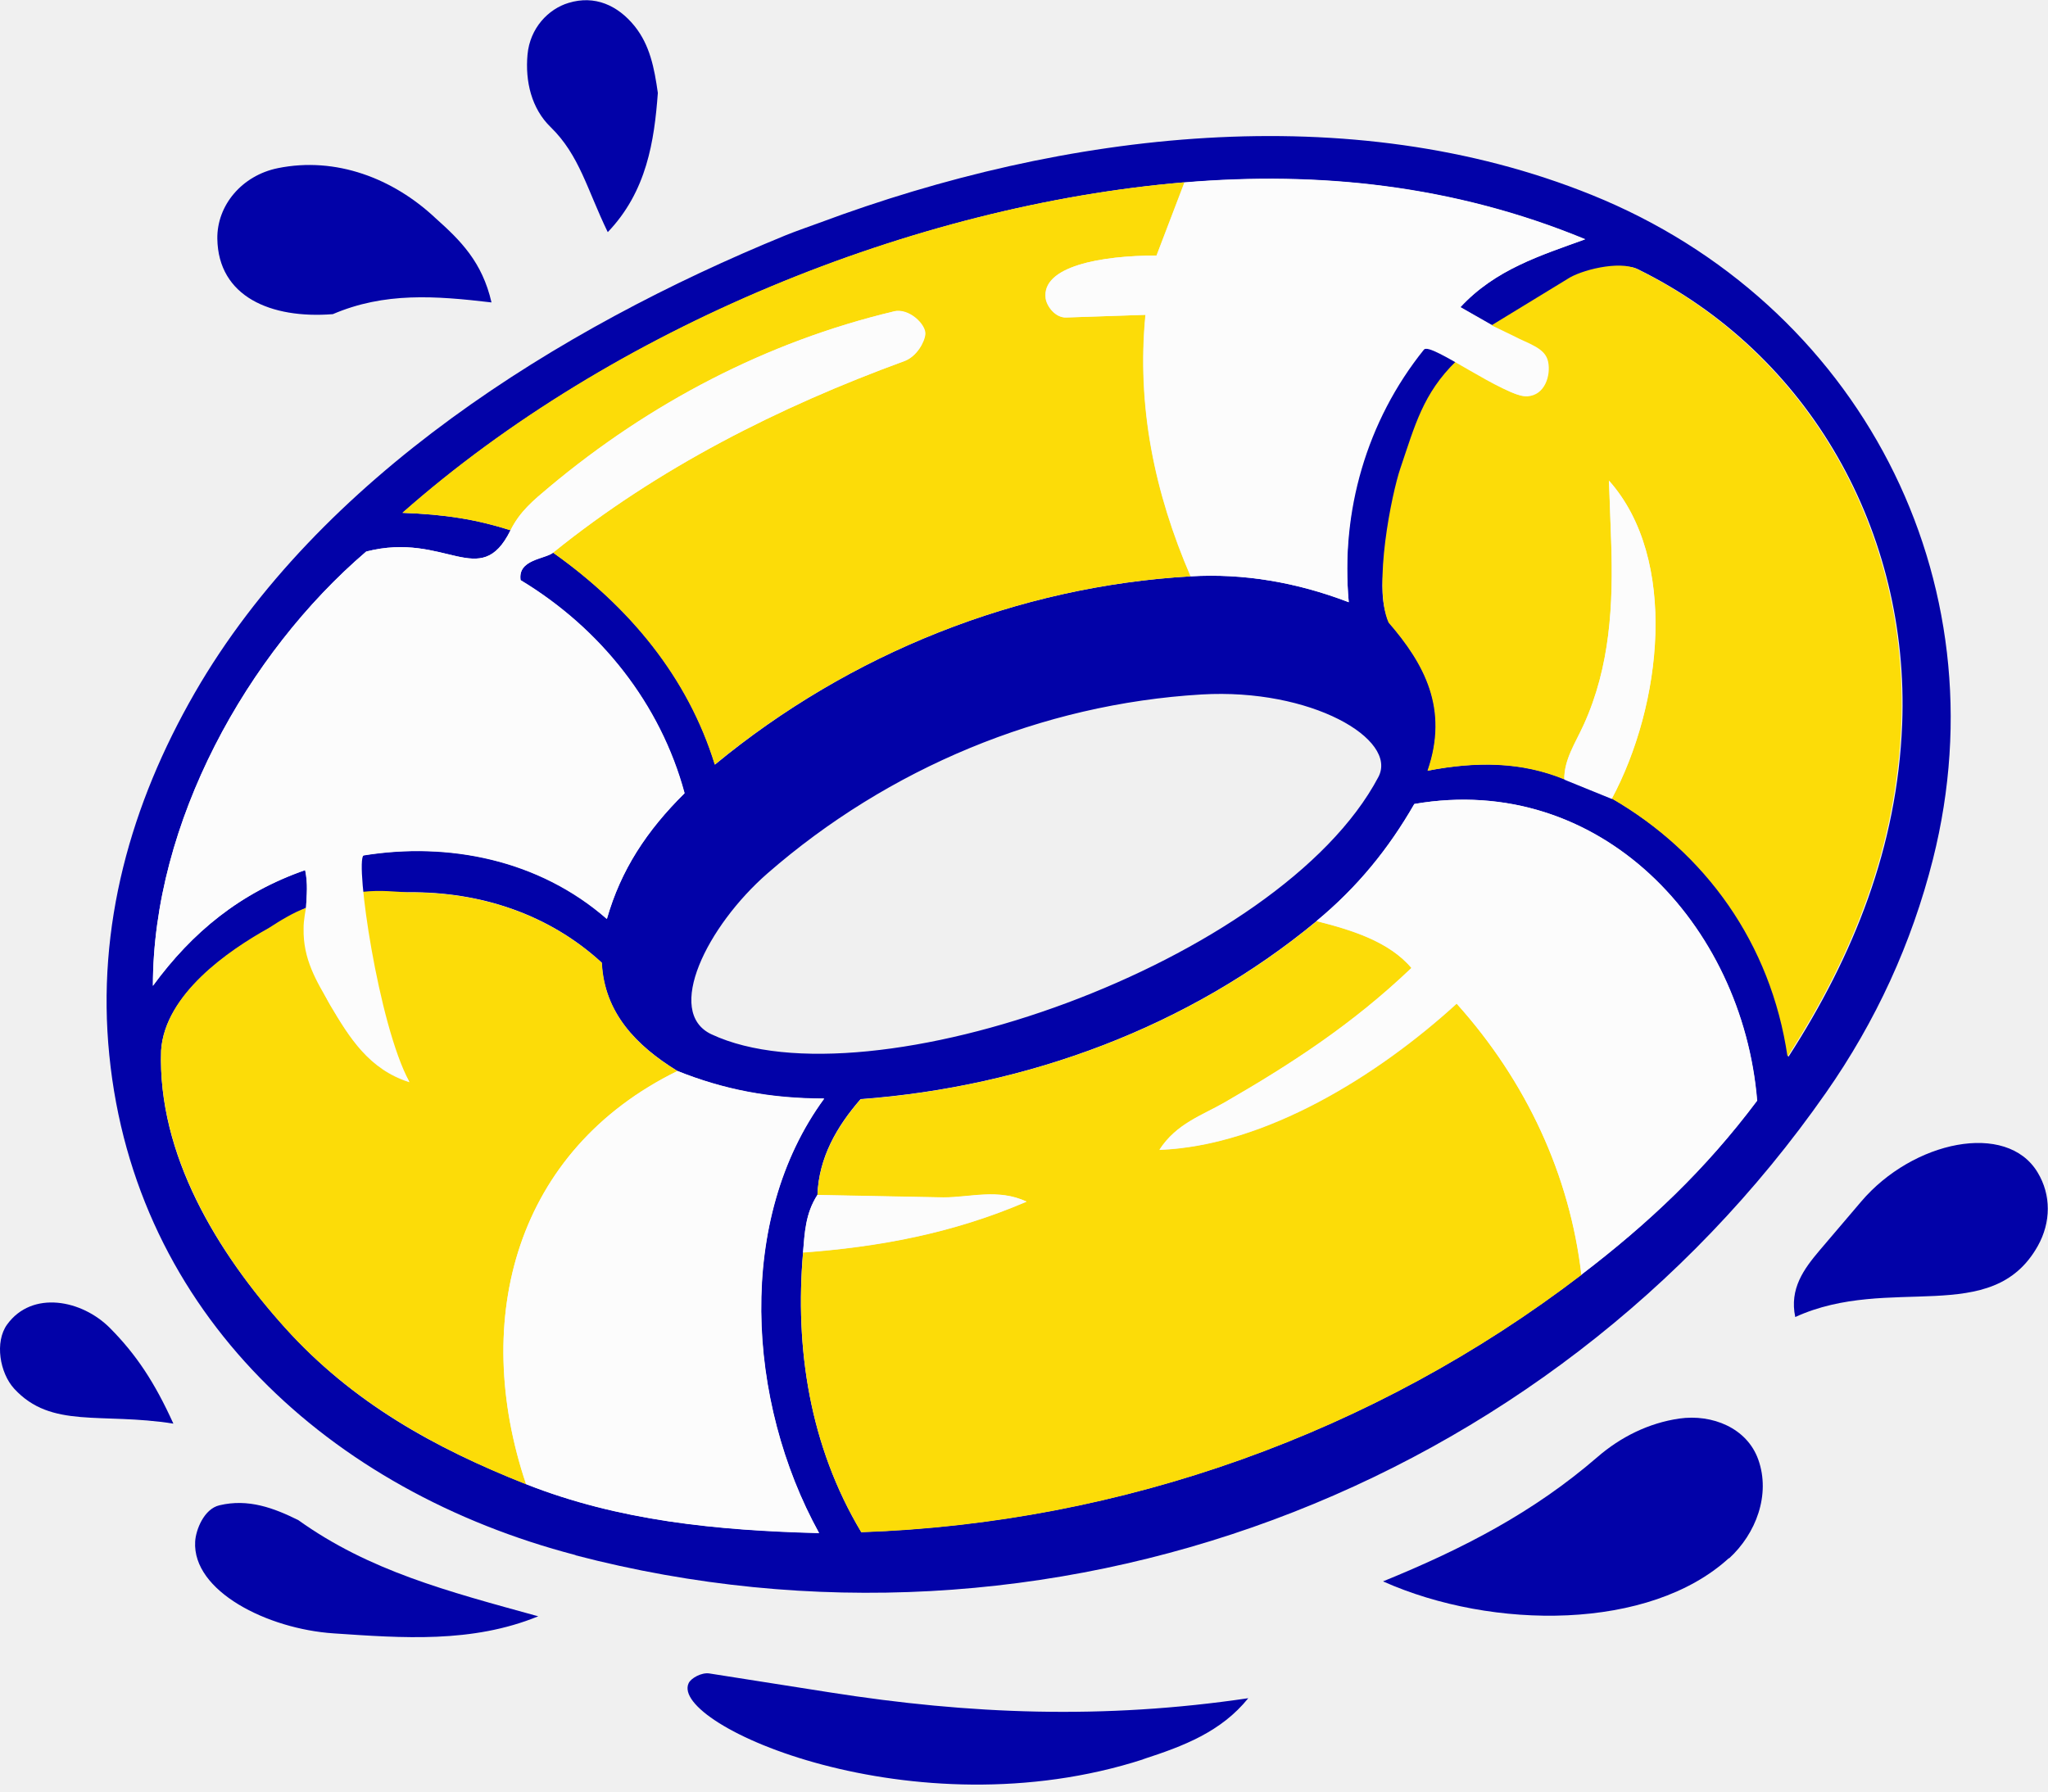
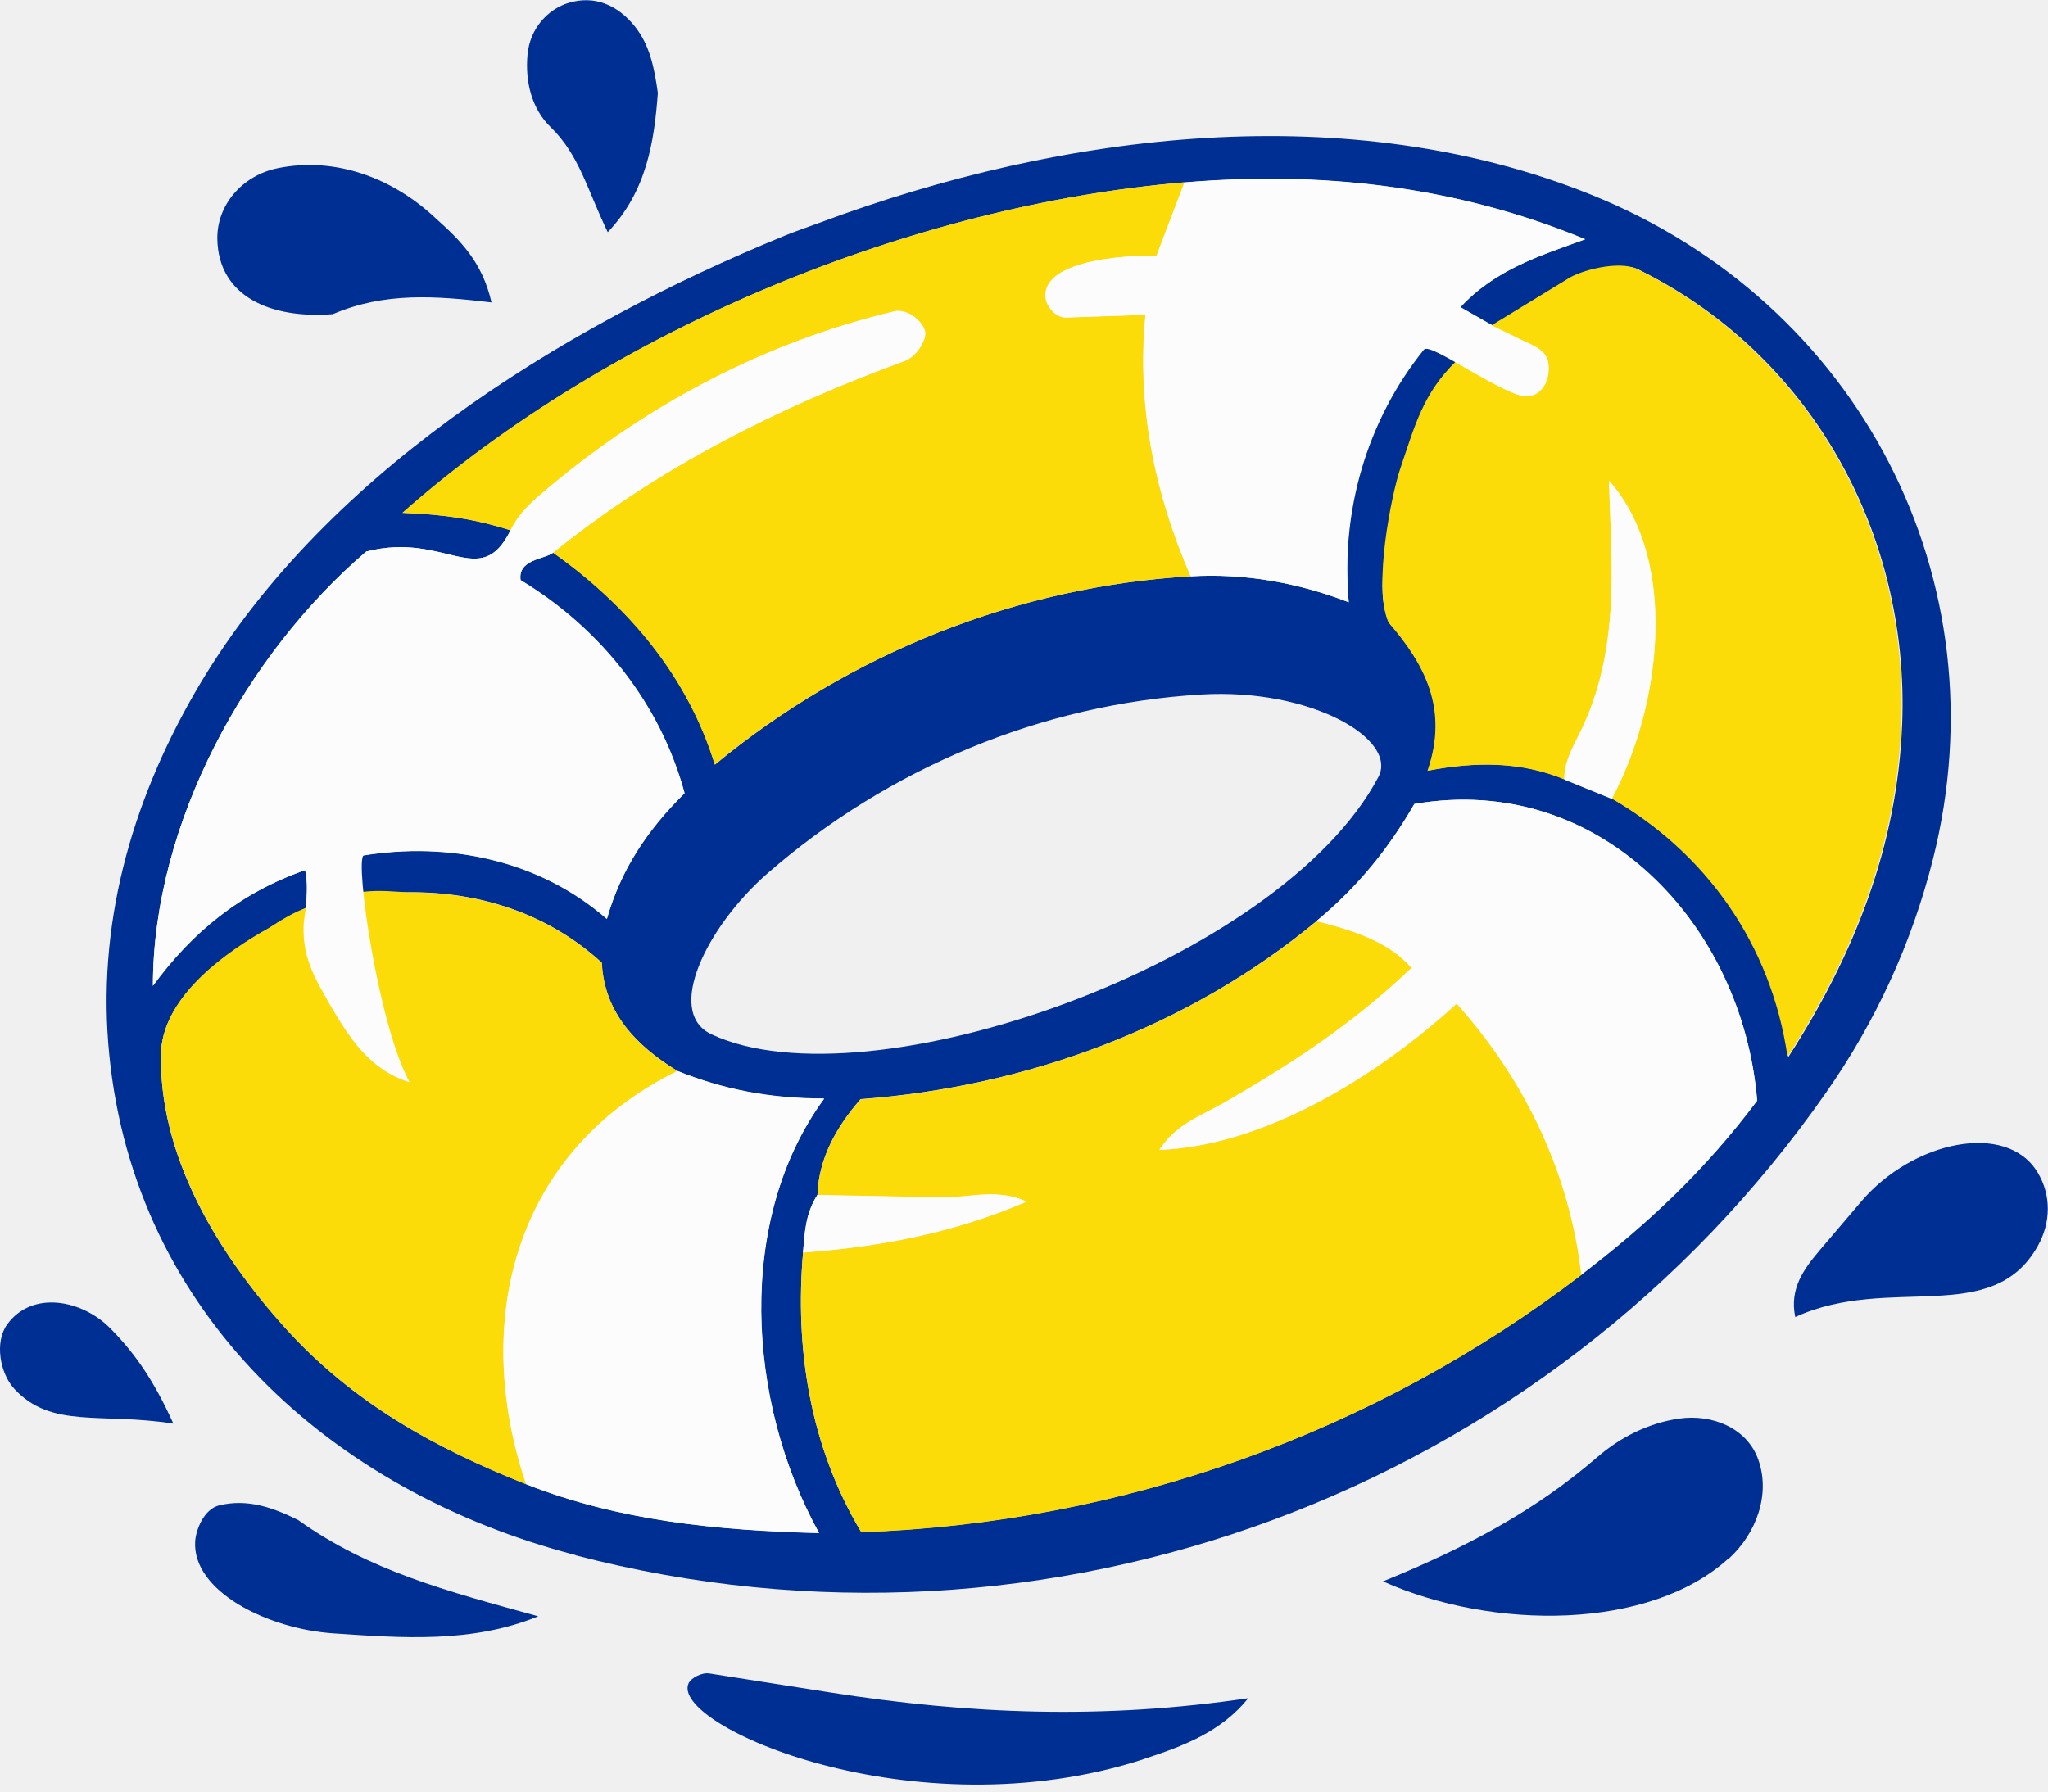
<svg xmlns="http://www.w3.org/2000/svg" width="248" height="217" viewBox="0 0 248 217" fill="none">
  <g clip-path="url(#clip0_603_211)">
-     <path d="M69.697 188.353C40.007 180.609 16.373 159.118 13.238 127.82C11.657 112.198 15.837 97.379 23.581 83.928C38.587 57.882 67.607 39.767 95.1 28.513C96.353 28 98.5 27.257 99.227 26.985C128.89 15.919 163.431 11.765 192.746 23.609C225.063 36.659 242.614 70.181 234.066 104.078C231.494 114.261 227.153 123.72 221.097 132.375C187.333 180.716 126.8 203.279 69.697 188.38V188.353ZM61.819 64.232C58.148 71.655 53.968 64.34 44.348 66.805C29.905 79.158 18.516 99.63 18.516 119.406C23.286 112.894 29.101 108.125 36.952 105.392C37.301 107.08 37.14 108.339 37.059 109.947L32.772 112.332C27.868 115.092 19.963 120.371 19.508 127.231C19.079 139.852 26.287 151.669 34.514 160.806C42.74 169.944 52.628 175.384 63.695 179.751C74.896 184.173 86.713 185.352 99.173 185.673C90.357 169.703 89.098 147.649 99.79 133.045C93.251 133.045 87.597 131.947 81.997 129.696C77.04 126.641 73.154 122.648 72.859 116.592C66.482 110.724 58.175 107.991 49.493 108.071L43.892 108.125C42.767 107.937 42.955 104.4 44 103.623C54.263 101.962 65.222 104.105 73.476 111.313C75.164 105.392 78.299 100.622 82.881 96.093C79.96 85.267 72.699 76.13 63.025 70.288C62.65 67.743 66.026 67.743 66.991 66.939C76.263 73.477 83.337 82.025 86.579 92.61C102.925 79.104 123.263 71.012 144.191 69.806C150.515 69.431 156.973 70.503 163.324 72.941C162.332 62.008 165.173 51.156 172.167 42.501C172.944 41.536 176.079 42.903 176.481 43.814C172.89 49.307 169.621 54.559 168.897 60.749C168.388 65.143 166.271 71.012 168.201 75.38C172.515 80.391 175.516 85.83 172.917 93.333C178.892 92.181 184.305 92.261 189.477 94.378L195.211 96.71C206.627 103.301 214.532 114.288 216.568 128.008C224.5 115.708 229.752 102.551 230.341 87.706C231.252 64.5 219.194 42.849 198.347 32.613C196.149 31.541 192.585 33.443 191.031 34.515C190.308 34.301 189.343 34.194 188.512 34.703L180.849 39.472L176.856 37.195C181.09 32.613 186.583 30.924 191.969 28.968C176.079 22.403 159.733 20.715 143.468 22.082C110.669 24.842 74.226 39.66 48.77 62.115C53.941 62.303 57.746 62.919 61.873 64.232H61.819ZM166.914 94.11C169.326 89.528 158.742 83.338 145.504 84.115C126.104 85.267 107.534 93.065 92.957 105.767C85.614 112.171 80.443 122.595 86.15 125.274C105.122 134.171 155.017 116.646 166.914 94.11ZM159.438 111.555C143.977 124.363 124.442 131.625 104.211 133.126C101.317 136.448 99.147 140.227 98.986 144.729C97.512 147.006 97.458 149.391 97.244 151.696C96.253 163.245 98.021 175.089 104.291 185.566C135.911 184.467 166.459 173.561 191.487 154.402C199.633 148.185 206.493 141.727 212.79 133.313C211.021 111.903 193.711 93.494 171.282 97.379C168.174 102.792 164.396 107.455 159.438 111.555Z" fill="#0202A8" />
-     <path d="M209.357 188.725C199.791 197.487 180.792 197.487 167.475 191.539C177.202 187.573 185.696 183.178 193.44 176.479C196.254 174.041 199.657 172.353 203.355 171.817C207.321 171.254 211.555 172.942 212.921 176.801C214.422 181.035 212.653 185.751 209.384 188.752L209.357 188.725Z" fill="#0202A8" />
-     <path d="M138.457 213.085C110.616 222.088 81.006 208.904 83.391 203.867C83.686 203.25 84.945 202.554 85.883 202.688L100.541 204.992C117.422 207.645 133.607 208.288 151.159 205.689C147.863 209.762 143.361 211.477 138.404 213.085H138.457Z" fill="#0202A8" />
-     <path d="M59.518 36.63C52.685 35.826 46.575 35.37 40.305 38.05C32.802 38.639 26.424 35.933 26.317 28.912C26.264 24.866 29.291 21.249 33.659 20.364C40.68 18.944 47.62 21.597 52.765 26.447C55.766 29.127 58.392 31.726 59.518 36.63Z" fill="#0202A8" />
-     <path d="M217.394 159.519C216.671 156.089 218.439 153.704 220.315 151.48L225.38 145.531C231.623 138.189 242.985 135.777 246.736 141.994C248.398 144.727 248.371 148.05 246.763 150.917C241.216 160.805 228.836 154.294 217.394 159.519Z" fill="#0202A8" />
-     <path d="M65.167 195.773C57.155 199.043 48.741 198.399 40.407 197.837C32.368 197.301 23.284 192.719 23.633 186.716C23.713 185.296 24.705 182.75 26.58 182.322C30.064 181.491 33.145 182.643 36.12 184.117C44.695 190.253 54.1 192.719 65.194 195.773H65.167Z" fill="#0202A8" />
-     <path d="M73.578 28.082C71.086 22.938 70.175 18.811 66.692 15.408C64.36 13.157 63.583 9.861 63.878 6.619C64.173 3.376 66.424 1.072 68.862 0.348C72.024 -0.616 74.811 0.643 76.847 3.162C78.696 5.466 79.232 8.226 79.661 11.254C79.232 17.069 78.321 23.179 73.605 28.109L73.578 28.082Z" fill="#0202A8" />
-     <path d="M20.984 172.433C12.249 171.04 6.22 173.103 1.718 168.2C-0.024 166.297 -0.667 162.546 0.86 160.429C3.888 156.248 9.917 157.427 13.32 160.857C16.509 164.073 18.733 167.449 20.984 172.407V172.433Z" fill="#0202A8" />
+     <path d="M69.697 188.353C40.007 180.609 16.373 159.118 13.238 127.82C11.657 112.198 15.837 97.379 23.581 83.928C38.587 57.882 67.607 39.767 95.1 28.513C96.353 28 98.5 27.257 99.227 26.985C128.89 15.919 163.431 11.765 192.746 23.609C225.063 36.659 242.614 70.181 234.066 104.078C231.494 114.261 227.153 123.72 221.097 132.375C187.333 180.716 126.8 203.279 69.697 188.38V188.353ZM61.819 64.232C58.148 71.655 53.968 64.34 44.348 66.805C29.905 79.158 18.516 99.63 18.516 119.406C23.286 112.894 29.101 108.125 36.952 105.392C37.301 107.08 37.14 108.339 37.059 109.947L32.772 112.332C27.868 115.092 19.963 120.371 19.508 127.231C19.079 139.852 26.287 151.669 34.514 160.806C42.74 169.944 52.628 175.384 63.695 179.751C74.896 184.173 86.713 185.352 99.173 185.673C90.357 169.703 89.098 147.649 99.79 133.045C93.251 133.045 87.597 131.947 81.997 129.696C77.04 126.641 73.154 122.648 72.859 116.592C66.482 110.724 58.175 107.991 49.493 108.071L43.892 108.125C42.767 107.937 42.955 104.4 44 103.623C54.263 101.962 65.222 104.105 73.476 111.313C75.164 105.392 78.299 100.622 82.881 96.093C79.96 85.267 72.699 76.13 63.025 70.288C62.65 67.743 66.026 67.743 66.991 66.939C76.263 73.477 83.337 82.025 86.579 92.61C102.925 79.104 123.263 71.012 144.191 69.806C150.515 69.431 156.973 70.503 163.324 72.941C162.332 62.008 165.173 51.156 172.167 42.501C172.944 41.536 176.079 42.903 176.481 43.814C172.89 49.307 169.621 54.559 168.897 60.749C168.388 65.143 166.271 71.012 168.201 75.38C172.515 80.391 175.516 85.83 172.917 93.333C178.892 92.181 184.305 92.261 189.477 94.378L195.211 96.71C206.627 103.301 214.532 114.288 216.568 128.008C224.5 115.708 229.752 102.551 230.341 87.706C231.252 64.5 219.194 42.849 198.347 32.613C196.149 31.541 192.585 33.443 191.031 34.515C190.308 34.301 189.343 34.194 188.512 34.703L180.849 39.472L176.856 37.195C181.09 32.613 186.583 30.924 191.969 28.968C176.079 22.403 159.733 20.715 143.468 22.082C110.669 24.842 74.226 39.66 48.77 62.115C53.941 62.303 57.746 62.919 61.873 64.232H61.819ZM166.914 94.11C169.326 89.528 158.742 83.338 145.504 84.115C126.104 85.267 107.534 93.065 92.957 105.767C85.614 112.171 80.443 122.595 86.15 125.274C105.122 134.171 155.017 116.646 166.914 94.11ZM159.438 111.555C143.977 124.363 124.442 131.625 104.211 133.126C101.317 136.448 99.147 140.227 98.986 144.729C97.512 147.006 97.458 149.391 97.244 151.696C96.253 163.245 98.021 175.089 104.291 185.566C135.911 184.467 166.459 173.561 191.487 154.402C199.633 148.185 206.493 141.727 212.79 133.313C211.021 111.903 193.711 93.494 171.282 97.379C168.174 102.792 164.396 107.455 159.438 111.555Z" fill="#002F94" />
+     <path d="M209.357 188.725C199.791 197.487 180.792 197.487 167.475 191.539C177.202 187.573 185.696 183.178 193.44 176.479C196.254 174.041 199.657 172.353 203.355 171.817C207.321 171.254 211.555 172.942 212.921 176.801C214.422 181.035 212.653 185.751 209.384 188.752L209.357 188.725Z" fill="#002F94" />
+     <path d="M138.457 213.085C110.616 222.088 81.006 208.904 83.391 203.867C83.686 203.25 84.945 202.554 85.883 202.688L100.541 204.992C117.422 207.645 133.607 208.288 151.159 205.689C147.863 209.762 143.361 211.477 138.404 213.085H138.457Z" fill="#002F94" />
+     <path d="M59.518 36.63C52.685 35.826 46.575 35.37 40.305 38.05C32.802 38.639 26.424 35.933 26.317 28.912C26.264 24.866 29.291 21.249 33.659 20.364C40.68 18.944 47.62 21.597 52.765 26.447C55.766 29.127 58.392 31.726 59.518 36.63Z" fill="#002F94" />
+     <path d="M217.394 159.519C216.671 156.089 218.439 153.704 220.315 151.48L225.38 145.531C231.623 138.189 242.985 135.777 246.736 141.994C248.398 144.727 248.371 148.05 246.763 150.917C241.216 160.805 228.836 154.294 217.394 159.519Z" fill="#002F94" />
+     <path d="M65.167 195.773C57.155 199.043 48.741 198.399 40.407 197.837C32.368 197.301 23.284 192.719 23.633 186.716C23.713 185.296 24.705 182.75 26.58 182.322C30.064 181.491 33.145 182.643 36.12 184.117C44.695 190.253 54.1 192.719 65.194 195.773H65.167Z" fill="#002F94" />
+     <path d="M73.578 28.082C71.086 22.938 70.175 18.811 66.692 15.408C64.36 13.157 63.583 9.861 63.878 6.619C64.173 3.376 66.424 1.072 68.862 0.348C72.024 -0.616 74.811 0.643 76.847 3.162C78.696 5.466 79.232 8.226 79.661 11.254C79.232 17.069 78.321 23.179 73.605 28.109L73.578 28.082Z" fill="#002F94" />
+     <path d="M20.984 172.433C12.249 171.04 6.22 173.103 1.718 168.2C-0.024 166.297 -0.667 162.546 0.86 160.429C3.888 156.248 9.917 157.427 13.32 160.857C16.509 164.073 18.733 167.449 20.984 172.407V172.433Z" fill="#002F94" />
    <path d="M191.493 154.426C166.465 173.559 135.917 184.492 104.297 185.591C98.027 175.113 96.258 163.269 97.25 151.72C106.307 151.05 115.284 149.442 124.314 145.557C120.858 143.949 117.535 145.048 114.239 145.048L98.992 144.753C99.153 140.251 101.323 136.473 104.217 133.15C124.448 131.623 143.983 124.388 159.444 111.579C163.651 112.651 168.207 114.044 170.94 117.26C163.785 124.093 156.309 128.916 148.351 133.525C145.564 135.133 142.482 136.098 140.419 139.287C153.254 138.777 166.867 130.283 176.406 121.574C184.847 130.98 190.099 142.341 191.519 154.453L191.493 154.426Z" fill="#FCDC08" />
    <path d="M195.154 96.761C201.264 85.372 203.273 67.687 194.832 58.201L195.1 65.597C195.368 73.234 194.966 80.763 191.778 87.757C190.733 90.035 189.393 91.991 189.42 94.403C184.275 92.286 178.835 92.206 172.86 93.358C175.459 85.828 172.458 80.388 168.143 75.404C166.214 71.01 168.545 59.755 169.564 56.754C171.332 51.556 172.297 47.67 176.343 43.731C178.353 44.428 182.908 48.206 184.945 47.992C186.981 47.777 187.678 45.258 187.33 43.597C186.981 41.936 182.238 40.998 180.55 39.444L189.768 33.816C191.322 32.744 196.038 31.512 198.236 32.584C219.083 42.847 231.142 64.471 230.23 87.677C229.641 102.522 224.389 115.679 216.457 127.979C214.447 114.259 206.516 103.272 195.1 96.68L195.154 96.761Z" fill="#FCDC08" />
    <path d="M143.411 22.108L140.035 30.951C133.282 30.951 126.074 32.264 126.61 36.149C126.744 37.087 127.762 38.507 129.102 38.454L138.695 38.132C137.623 49.226 139.794 59.676 144.161 69.805C123.26 71.011 102.922 79.104 86.549 92.609C83.28 82.024 76.206 73.503 66.961 66.938C79.636 56.702 94.293 49.306 109.46 43.759C110.961 43.223 111.925 41.455 112.006 40.49C112.086 39.311 110.023 37.301 108.201 37.73C92.82 41.401 78.671 48.824 66.559 58.953C64.576 60.614 62.968 61.927 61.816 64.232C57.69 62.919 53.885 62.302 48.713 62.115C74.143 39.659 110.612 24.841 143.411 22.081V22.108Z" fill="#FCDC08" />
    <path d="M82.026 129.723C62.518 139.289 56.944 159.654 63.697 179.778C52.603 175.383 42.528 169.729 34.516 160.833C26.504 151.937 19.081 139.878 19.51 127.257C19.965 120.397 27.629 115.145 32.533 112.412C33.766 111.608 35.561 110.483 37.115 109.947C37.035 113.672 38.294 118.897 40.009 121.791C42.314 125.676 44.672 129.535 49.575 131.089C45.797 124.122 43.278 115.494 43.921 108.018C46.119 107.776 48.048 108.018 49.522 108.098C58.204 108.018 66.484 110.751 72.888 116.619C73.183 122.675 77.068 126.695 82.026 129.723Z" fill="#FCDC08" />
    <path d="M108.203 37.728C92.822 41.4 78.673 48.822 66.561 58.951C64.579 60.612 62.971 61.925 61.819 64.23C58.147 71.653 53.967 64.337 44.347 66.802C29.904 79.156 18.516 99.628 18.516 119.404C23.285 112.892 29.1 108.122 36.952 105.389C37.3 107.077 37.139 108.337 37.059 109.944C37.059 109.944 36.737 111.525 36.764 112.463C36.684 116.188 38.318 118.841 40.006 121.735C42.311 125.62 44.669 129.479 49.573 131.033C45.794 124.066 42.981 104.371 44.026 103.594C54.289 101.932 65.248 104.076 73.502 111.284C75.19 105.362 78.325 100.593 82.907 96.064C79.986 85.238 72.725 76.101 63.051 70.259C62.676 67.713 66.052 67.713 67.017 66.91C79.692 56.673 94.349 49.278 109.516 43.731C111.017 43.195 111.981 41.426 112.062 40.462C112.142 39.282 110.079 37.273 108.257 37.702L108.203 37.728Z" fill="#FCFCFC" />
    <path d="M183.208 40.651L180.824 39.498L176.831 37.221C181.065 32.638 186.558 30.95 191.944 28.994C176.054 22.429 159.708 20.741 143.443 22.107L140.066 30.95C133.314 30.95 126.106 32.263 126.641 36.149C126.775 37.087 127.82 38.507 129.134 38.453L138.727 38.132C137.655 49.225 139.825 59.676 144.193 69.805C150.517 69.43 156.975 70.502 163.326 72.94C162.334 62.007 165.469 50.994 172.436 42.339C173.213 41.374 182.163 48.127 184.977 47.993C187.067 47.886 187.817 45.474 187.469 43.812C187.121 42.124 185.191 41.696 183.208 40.651Z" fill="#FCFCFC" />
    <path d="M191.489 154.427C190.096 142.315 184.844 130.98 176.376 121.548C166.837 130.257 153.224 138.751 140.389 139.26C142.452 136.072 145.534 135.107 148.32 133.499C156.306 128.89 163.755 124.067 170.91 117.234C168.176 113.991 163.621 112.598 159.414 111.553C164.371 107.453 168.15 102.791 171.258 97.378C193.687 93.519 210.997 111.901 212.766 133.312C206.442 141.726 199.582 148.184 191.462 154.4L191.489 154.427Z" fill="#FCFCFC" />
    <path d="M82.021 129.722C87.621 131.973 93.275 133.098 99.814 133.071C89.122 147.648 90.381 169.702 99.197 185.699C86.737 185.378 74.92 184.199 63.719 179.777C56.94 159.653 62.513 139.288 82.048 129.722H82.021Z" fill="#FCFCFC" />
    <path d="M195.163 96.763L189.428 94.432C189.401 92.02 190.768 90.064 191.786 87.786C194.975 80.766 195.377 73.236 195.109 65.626L194.841 58.23C203.282 67.689 201.272 85.401 195.163 96.79V96.763Z" fill="#FCFCFC" />
    <path d="M97.24 151.694C97.428 149.39 97.508 147.005 98.982 144.727L114.229 145.022C117.552 145.022 120.848 143.923 124.305 145.531C115.274 149.417 106.297 151.025 97.24 151.694Z" fill="#FCFCFC" />
  </g>
  <defs>
    <clipPath id="clip0_603_211">
      <rect width="248" height="216.166" fill="white" />
    </clipPath>
  </defs>
</svg>
